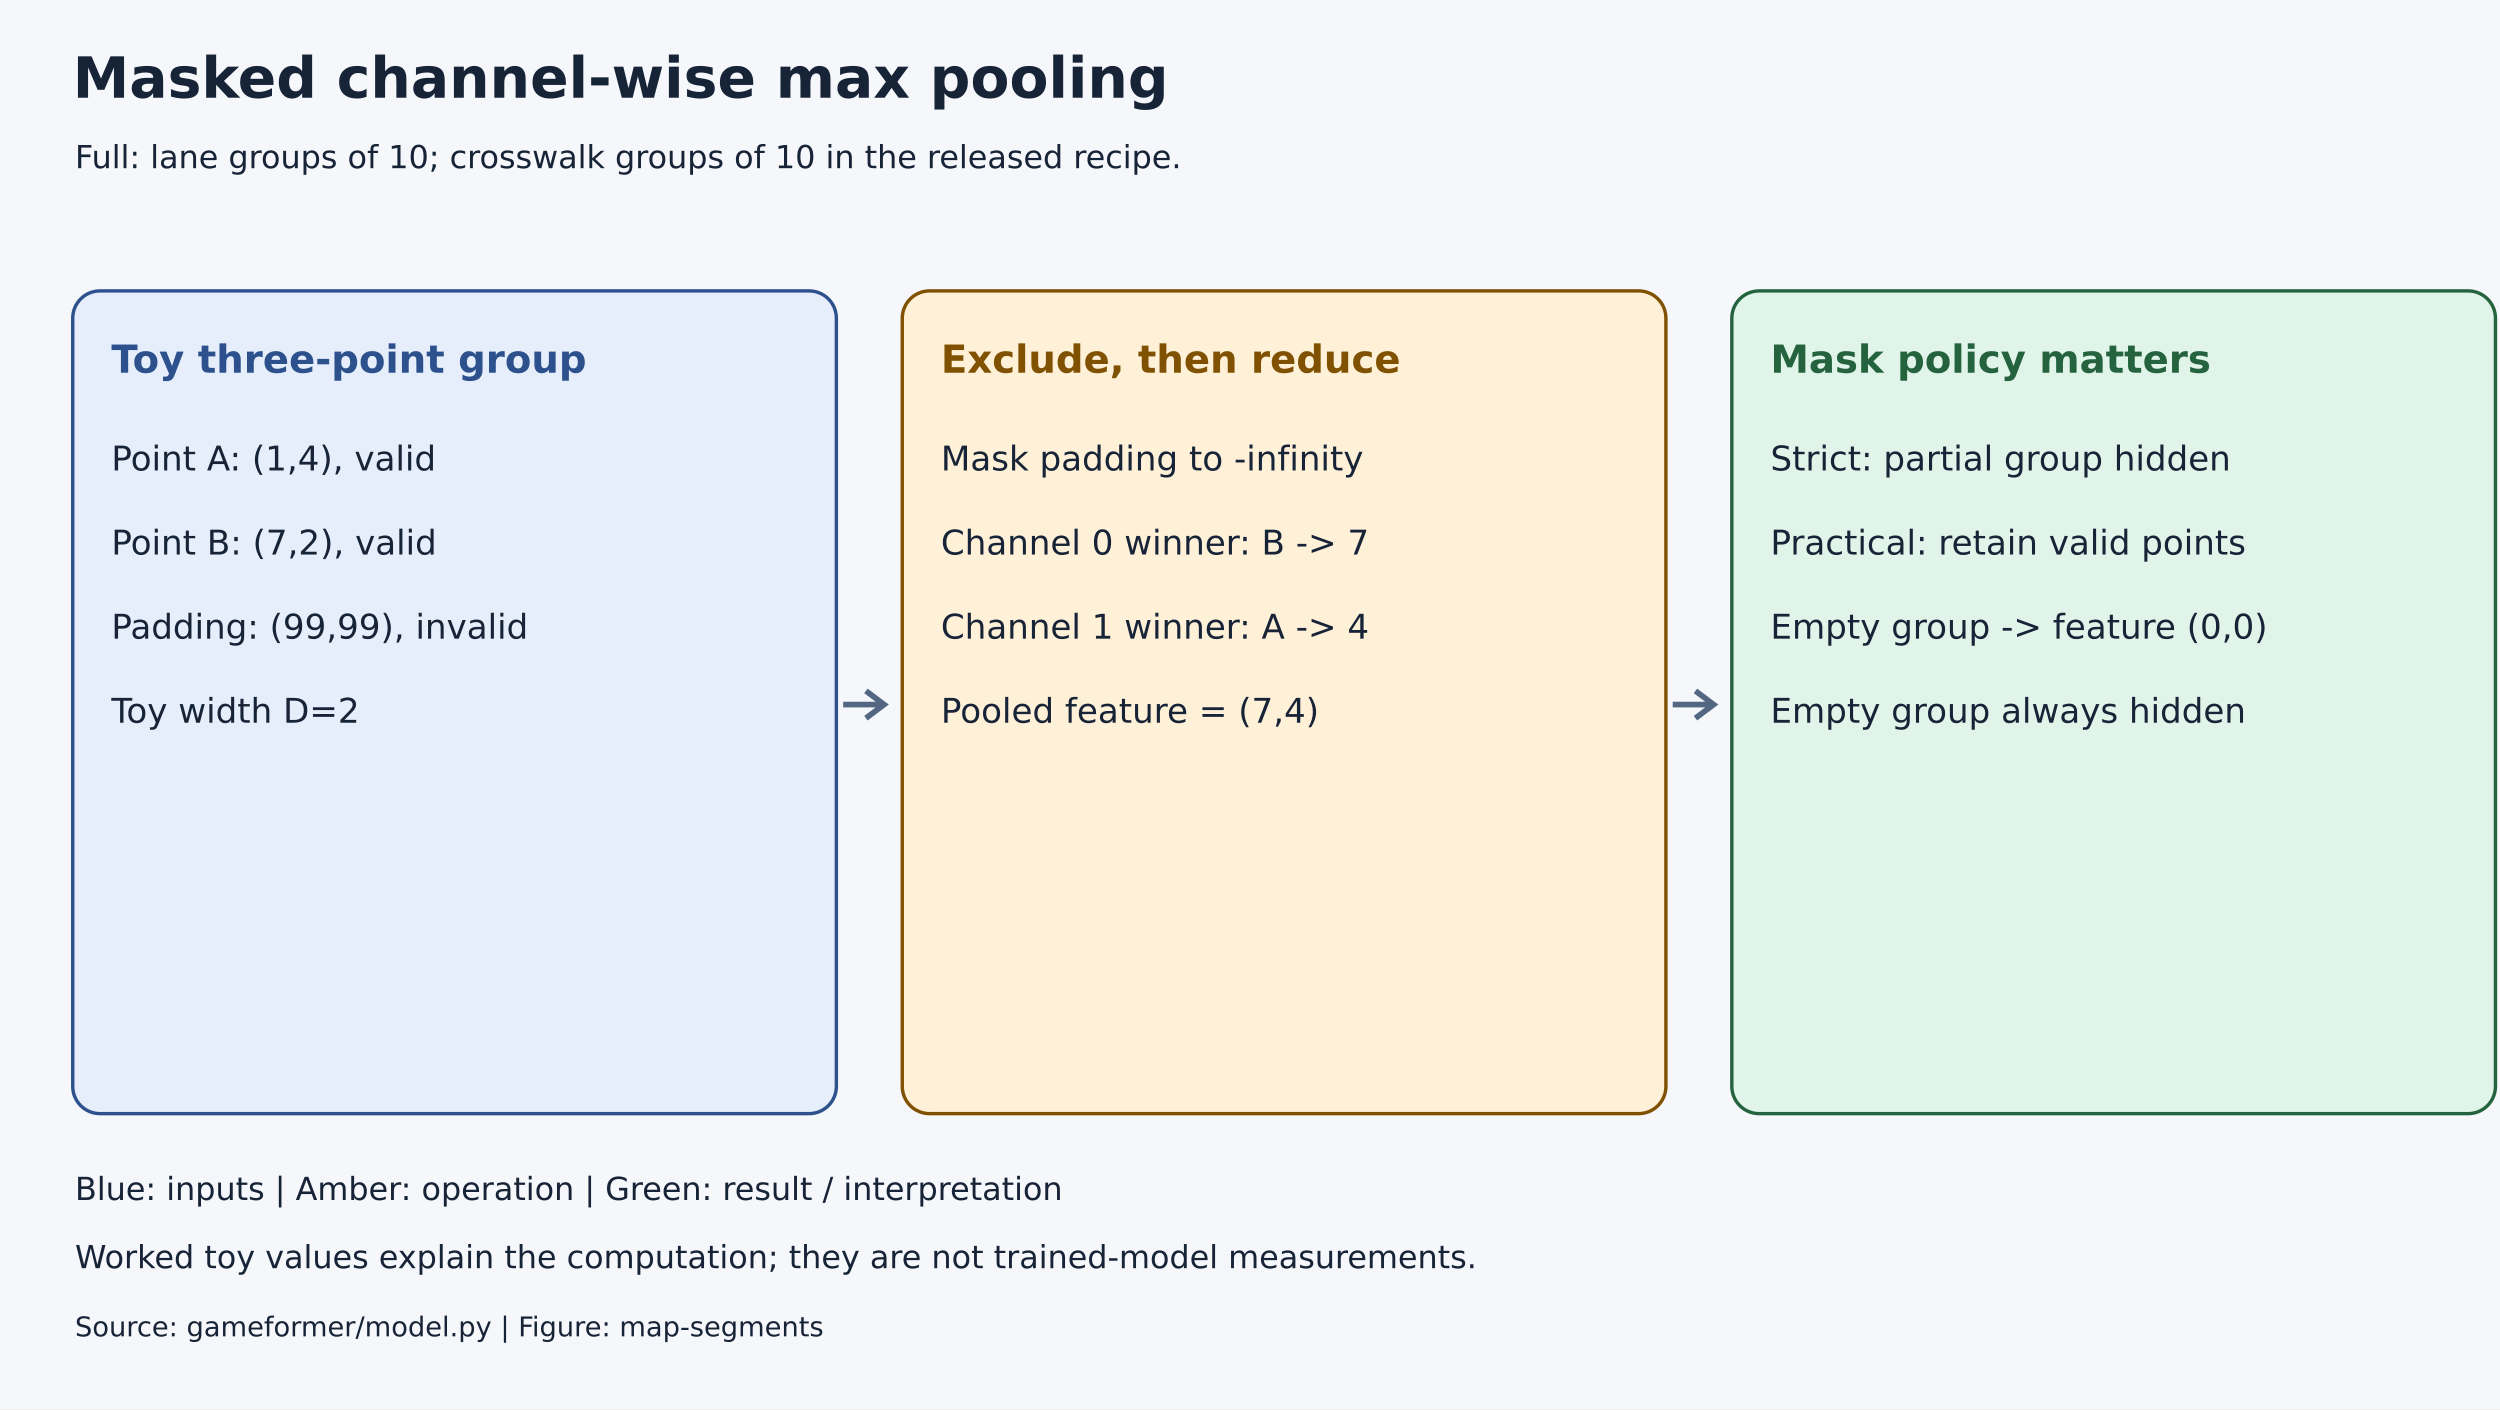
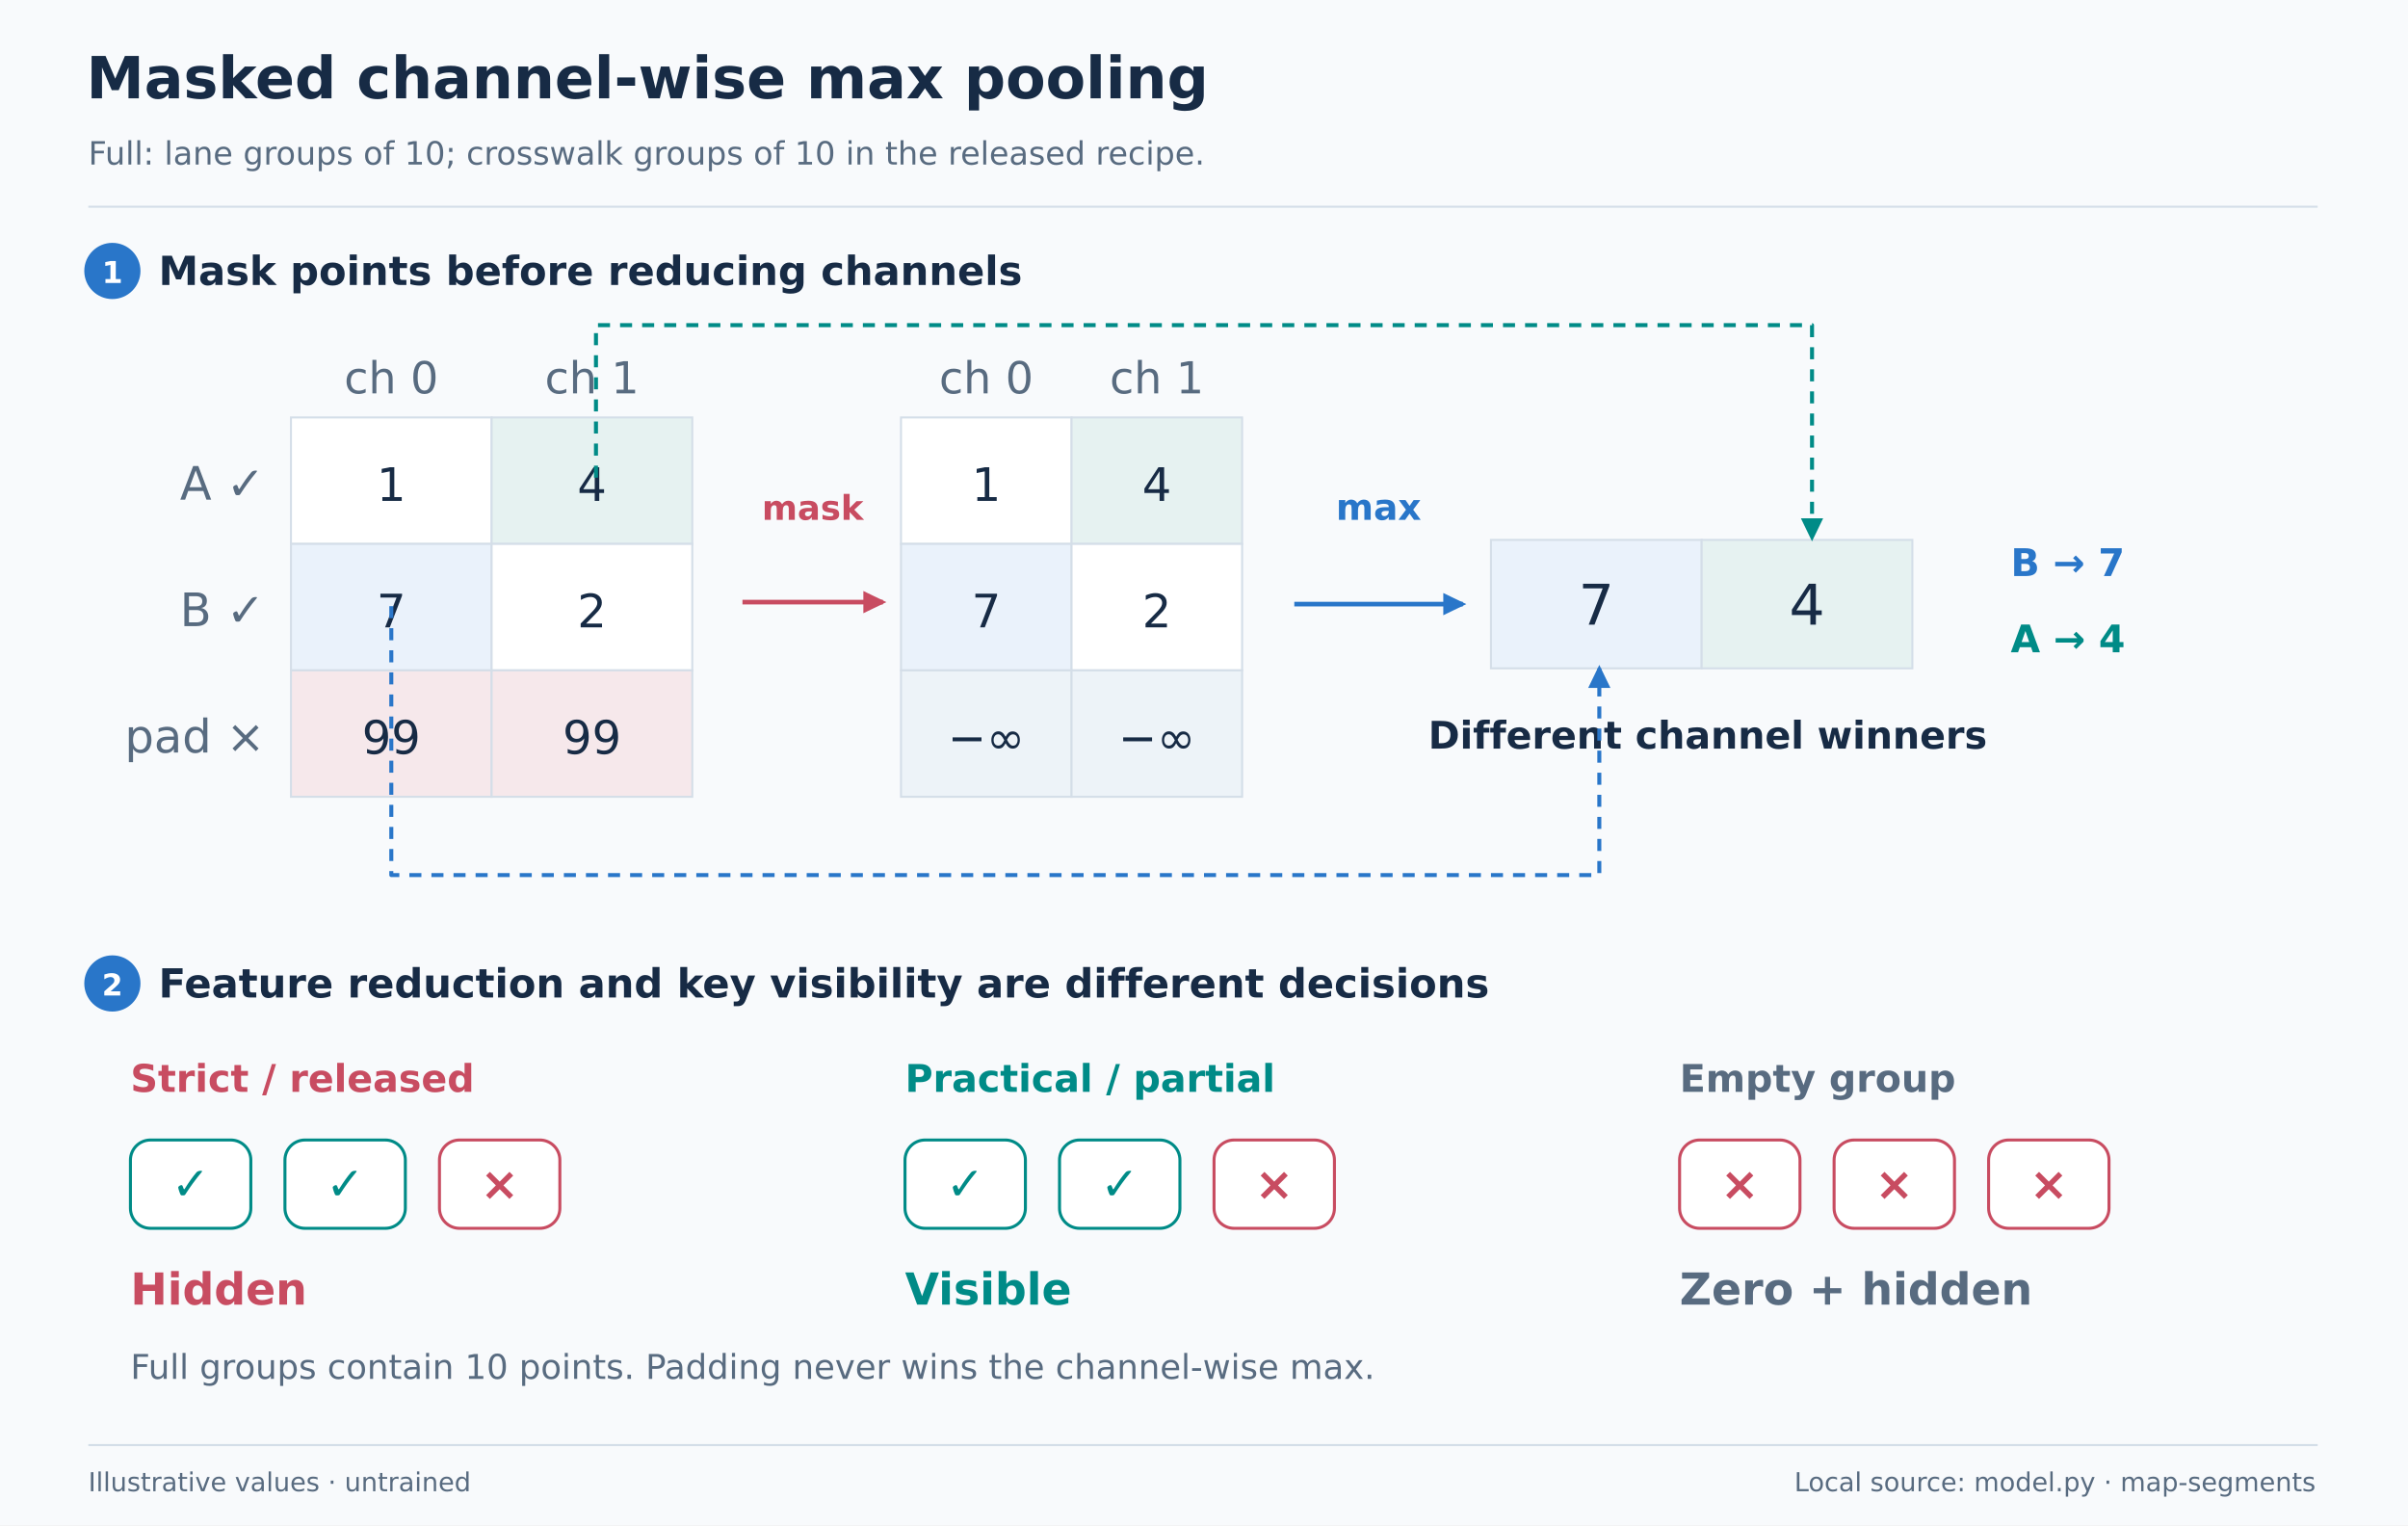
- <svg xmlns="http://www.w3.org/2000/svg" width="1100" height="620" viewBox="0 0 1100 620">
-   <rect width="1100" height="620" fill="#f5f7fb" />
-   <g font-family="DejaVu Sans" fill="#172336">
-     <text x="32" y="43" font-size="25" font-weight="bold" fill="#172336">Masked channel-wise max pooling</text>
-     <text x="33" y="74" font-size="14" font-weight="normal" fill="#172336">Full: lane groups of 10; crosswalk groups of 10 in the released recipe.</text>
-     <rect x="32" y="128" width="336" height="362" rx="12" fill="#e7eefb" stroke="#2c518c" stroke-width="1.5" />
-     <text x="49" y="164" font-size="17" font-weight="bold" fill="#2c518c">Toy three-point group</text>
-     <text x="49" y="207" font-size="15" font-weight="normal" fill="#172336">Point A: (1,4), valid</text>
-     <text x="49" y="244" font-size="15" font-weight="normal" fill="#172336">Point B: (7,2), valid</text>
-     <text x="49" y="281" font-size="15" font-weight="normal" fill="#172336">Padding: (99,99), invalid</text>
-     <text x="49" y="318" font-size="15" font-weight="normal" fill="#172336">Toy width D=2</text>
-     <rect x="397" y="128" width="336" height="362" rx="12" fill="#fff0d8" stroke="#805100" stroke-width="1.5" />
-     <text x="414" y="164" font-size="17" font-weight="bold" fill="#805100">Exclude, then reduce</text>
-     <text x="414" y="207" font-size="15" font-weight="normal" fill="#172336">Mask padding to -infinity</text>
-     <text x="414" y="244" font-size="15" font-weight="normal" fill="#172336">Channel 0 winner: B -&gt; 7</text>
-     <text x="414" y="281" font-size="15" font-weight="normal" fill="#172336">Channel 1 winner: A -&gt; 4</text>
-     <text x="414" y="318" font-size="15" font-weight="normal" fill="#172336">Pooled feature = (7,4)</text>
-     <rect x="762" y="128" width="336" height="362" rx="12" fill="#e1f4e9" stroke="#24633e" stroke-width="1.5" />
-     <text x="779" y="164" font-size="17" font-weight="bold" fill="#24633e">Mask policy matters</text>
-     <text x="779" y="207" font-size="15" font-weight="normal" fill="#172336">Strict: partial group hidden</text>
-     <text x="779" y="244" font-size="15" font-weight="normal" fill="#172336">Practical: retain valid points</text>
-     <text x="779" y="281" font-size="15" font-weight="normal" fill="#172336">Empty group -&gt; feature (0,0)</text>
-     <text x="779" y="318" font-size="15" font-weight="normal" fill="#172336">Empty group always hidden</text>
-     <path d="M371 310 H388 M381 304 L389 310 L381 316" stroke="#536783" stroke-width="2.5" fill="none" />
-     <path d="M736 310 H753 M746 304 L754 310 L746 316" stroke="#536783" stroke-width="2.5" fill="none" />
-     <text x="33" y="528" font-size="14" font-weight="normal" fill="#172336">Blue: inputs   |   Amber: operation   |   Green: result / interpretation</text>
-     <text x="33" y="558" font-size="14" font-weight="normal" fill="#172336">Worked toy values explain the computation; they are not trained-model measurements.</text>
-     <text x="33" y="588" font-size="12" font-weight="normal" fill="#172336">Source: gameformer/model.py  |  Figure: map-segments</text>
+ <svg xmlns="http://www.w3.org/2000/svg" width="1200" height="760" viewBox="0 0 1200 760">
+   <rect width="1200" height="760" fill="#f8fafc" />
+   <g font-family="DejaVu Sans">
+     <text x="43" y="49" font-size="29" font-weight="bold" text-anchor="start" fill="#172b45">Masked channel-wise max pooling</text>
+     <text x="44" y="82" font-size="16" font-weight="normal" text-anchor="start" fill="#586b80">Full: lane groups of 10; crosswalk groups of 10 in the released recipe.</text>
+     <polyline points="44,103 1155,103" fill="none" stroke="#d4dee8" stroke-width="1" stroke-linejoin="round" />
+     <ellipse cx="56" cy="135" rx="13" ry="13" fill="#2976c9" stroke="#2976c9" stroke-width="2" />
+     <text x="56" y="141" font-size="15" font-weight="bold" text-anchor="middle" fill="#ffffff">1</text>
+     <text x="79" y="142" font-size="20" font-weight="bold" text-anchor="start" fill="#172b45">Mask points before reducing channels</text>
+     <text x="132" y="248.95" font-size="23" font-weight="normal" text-anchor="end" fill="#586b80">A ✓</text>
+     <rect x="145" y="208" width="100" height="63" rx="0" fill="#ffffff" stroke="#d4dee8" stroke-width="1" />
+     <text x="195" y="249.58" font-size="23" font-weight="normal" text-anchor="middle" fill="#172b45">1</text>
+     <rect x="245" y="208" width="100" height="63" rx="0" fill="#e6f2f1" stroke="#d4dee8" stroke-width="1" />
+     <text x="295" y="249.58" font-size="23" font-weight="normal" text-anchor="middle" fill="#172b45">4</text>
+     <text x="132" y="311.95" font-size="23" font-weight="normal" text-anchor="end" fill="#586b80">B ✓</text>
+     <rect x="145" y="271" width="100" height="63" rx="0" fill="#eaf2fb" stroke="#d4dee8" stroke-width="1" />
+     <text x="195" y="312.58" font-size="23" font-weight="normal" text-anchor="middle" fill="#172b45">7</text>
+     <rect x="245" y="271" width="100" height="63" rx="0" fill="#ffffff" stroke="#d4dee8" stroke-width="1" />
+     <text x="295" y="312.58" font-size="23" font-weight="normal" text-anchor="middle" fill="#172b45">2</text>
+     <text x="132" y="374.95" font-size="23" font-weight="normal" text-anchor="end" fill="#586b80">pad ×</text>
+     <rect x="145" y="334" width="100" height="63" rx="0" fill="#f6e8eb" stroke="#d4dee8" stroke-width="1" />
+     <text x="195" y="375.58" font-size="23" font-weight="normal" text-anchor="middle" fill="#172b45">99</text>
+     <rect x="245" y="334" width="100" height="63" rx="0" fill="#f6e8eb" stroke="#d4dee8" stroke-width="1" />
+     <text x="295" y="375.58" font-size="23" font-weight="normal" text-anchor="middle" fill="#172b45">99</text>
+     <text x="195" y="196" font-size="22" font-weight="normal" text-anchor="middle" fill="#586b80">ch 0</text>
+     <text x="295" y="196" font-size="22" font-weight="normal" text-anchor="middle" fill="#586b80">ch 1</text>
+     <polyline points="370,300 440,300" fill="none" stroke="#c84c61" stroke-width="2.3" stroke-linejoin="round" />
+     <polygon points="440,300 430.996,304.35 430.996,295.65" fill="#c84c61" stroke="#c84c61" stroke-width="1.5" />
+     <text x="405" y="259" font-size="17" font-weight="bold" text-anchor="middle" fill="#c84c61">mask</text>
+     <rect x="449" y="208" width="85" height="63" rx="0" fill="#ffffff" stroke="#d4dee8" stroke-width="1" />
+     <text x="491.5" y="249.58" font-size="23" font-weight="normal" text-anchor="middle" fill="#172b45">1</text>
+     <rect x="534" y="208" width="85" height="63" rx="0" fill="#e6f2f1" stroke="#d4dee8" stroke-width="1" />
+     <text x="576.5" y="249.58" font-size="23" font-weight="normal" text-anchor="middle" fill="#172b45">4</text>
+     <rect x="449" y="271" width="85" height="63" rx="0" fill="#eaf2fb" stroke="#d4dee8" stroke-width="1" />
+     <text x="491.5" y="312.58" font-size="23" font-weight="normal" text-anchor="middle" fill="#172b45">7</text>
+     <rect x="534" y="271" width="85" height="63" rx="0" fill="#ffffff" stroke="#d4dee8" stroke-width="1" />
+     <text x="576.5" y="312.58" font-size="23" font-weight="normal" text-anchor="middle" fill="#172b45">2</text>
+     <rect x="449" y="334" width="85" height="63" rx="0" fill="#edf3f8" stroke="#d4dee8" stroke-width="1" />
+     <text x="491.5" y="375.58" font-size="23" font-weight="normal" text-anchor="middle" fill="#172b45">−∞</text>
+     <rect x="534" y="334" width="85" height="63" rx="0" fill="#edf3f8" stroke="#d4dee8" stroke-width="1" />
+     <text x="576.5" y="375.58" font-size="23" font-weight="normal" text-anchor="middle" fill="#172b45">−∞</text>
+     <text x="491.5" y="196" font-size="22" font-weight="normal" text-anchor="middle" fill="#586b80">ch 0</text>
+     <text x="576.5" y="196" font-size="22" font-weight="normal" text-anchor="middle" fill="#586b80">ch 1</text>
+     <polyline points="645,301 729,301" fill="none" stroke="#2976c9" stroke-width="2.3" stroke-linejoin="round" />
+     <polygon points="729,301 719.996,305.35 719.996,296.65" fill="#2976c9" stroke="#2976c9" stroke-width="1.5" />
+     <text x="687" y="259" font-size="18" font-weight="bold" text-anchor="middle" fill="#2976c9">max</text>
+     <rect x="743" y="269" width="105" height="64" rx="0" fill="#eaf2fb" stroke="#d4dee8" stroke-width="1" />
+     <text x="795.5" y="311.24" font-size="28" font-weight="normal" text-anchor="middle" fill="#172b45">7</text>
+     <rect x="848" y="269" width="105" height="64" rx="0" fill="#e6f2f1" stroke="#d4dee8" stroke-width="1" />
+     <text x="900.5" y="311.24" font-size="28" font-weight="normal" text-anchor="middle" fill="#172b45">4</text>
+     <text x="851" y="373" font-size="19" font-weight="bold" text-anchor="middle" fill="#172b45">Different channel winners</text>
+     <polyline points="195,302 195,436 797,436 797,333" fill="none" stroke="#2976c9" stroke-width="2" stroke-linejoin="round" stroke-dasharray="6 5" />
+     <polygon points="797,333 801.35,342.004 792.65,342.004" fill="#2976c9" stroke="#2976c9" stroke-width="1.5" />
+     <polyline points="297,238 297,162 903,162 903,268" fill="none" stroke="#008b87" stroke-width="2" stroke-linejoin="round" stroke-dasharray="6 5" />
+     <polygon points="903,268 898.65,258.996 907.35,258.996" fill="#008b87" stroke="#008b87" stroke-width="1.5" />
+     <text x="1002" y="287" font-size="19" font-weight="bold" text-anchor="start" fill="#2976c9">B → 7</text>
+     <text x="1002" y="325" font-size="19" font-weight="bold" text-anchor="start" fill="#008b87">A → 4</text>
+     <ellipse cx="56" cy="490" rx="13" ry="13" fill="#2976c9" stroke="#2976c9" stroke-width="2" />
+     <text x="56" y="496" font-size="15" font-weight="bold" text-anchor="middle" fill="#ffffff">2</text>
+     <text x="79" y="497" font-size="20" font-weight="bold" text-anchor="start" fill="#172b45">Feature reduction and key visibility are different decisions</text>
+     <text x="65" y="544" font-size="19" font-weight="bold" text-anchor="start" fill="#c84c61">Strict / released</text>
+     <rect x="65" y="568" width="60" height="44" rx="10" fill="#ffffff" stroke="#008b87" stroke-width="1.5" />
+     <text x="95" y="597.82" font-size="23" font-weight="bold" text-anchor="middle" fill="#008b87">✓</text>
+     <rect x="142" y="568" width="60" height="44" rx="10" fill="#ffffff" stroke="#008b87" stroke-width="1.5" />
+     <text x="172" y="597.82" font-size="23" font-weight="bold" text-anchor="middle" fill="#008b87">✓</text>
+     <rect x="219" y="568" width="60" height="44" rx="10" fill="#ffffff" stroke="#c84c61" stroke-width="1.5" />
+     <text x="249" y="597.82" font-size="23" font-weight="bold" text-anchor="middle" fill="#c84c61">×</text>
+     <text x="65" y="650" font-size="22" font-weight="bold" text-anchor="start" fill="#c84c61">Hidden</text>
+     <text x="451" y="544" font-size="19" font-weight="bold" text-anchor="start" fill="#008b87">Practical / partial</text>
+     <rect x="451" y="568" width="60" height="44" rx="10" fill="#ffffff" stroke="#008b87" stroke-width="1.5" />
+     <text x="481" y="597.82" font-size="23" font-weight="bold" text-anchor="middle" fill="#008b87">✓</text>
+     <rect x="528" y="568" width="60" height="44" rx="10" fill="#ffffff" stroke="#008b87" stroke-width="1.5" />
+     <text x="558" y="597.82" font-size="23" font-weight="bold" text-anchor="middle" fill="#008b87">✓</text>
+     <rect x="605" y="568" width="60" height="44" rx="10" fill="#ffffff" stroke="#c84c61" stroke-width="1.5" />
+     <text x="635" y="597.82" font-size="23" font-weight="bold" text-anchor="middle" fill="#c84c61">×</text>
+     <text x="451" y="650" font-size="22" font-weight="bold" text-anchor="start" fill="#008b87">Visible</text>
+     <text x="837" y="544" font-size="19" font-weight="bold" text-anchor="start" fill="#586b80">Empty group</text>
+     <rect x="837" y="568" width="60" height="44" rx="10" fill="#ffffff" stroke="#c84c61" stroke-width="1.5" />
+     <text x="867" y="597.82" font-size="23" font-weight="bold" text-anchor="middle" fill="#c84c61">×</text>
+     <rect x="914" y="568" width="60" height="44" rx="10" fill="#ffffff" stroke="#c84c61" stroke-width="1.5" />
+     <text x="944" y="597.82" font-size="23" font-weight="bold" text-anchor="middle" fill="#c84c61">×</text>
+     <rect x="991" y="568" width="60" height="44" rx="10" fill="#ffffff" stroke="#c84c61" stroke-width="1.5" />
+     <text x="1021" y="597.82" font-size="23" font-weight="bold" text-anchor="middle" fill="#c84c61">×</text>
+     <text x="837" y="650" font-size="22" font-weight="bold" text-anchor="start" fill="#586b80">Zero + hidden</text>
+     <text x="65" y="687" font-size="17" font-weight="normal" text-anchor="start" fill="#586b80">Full groups contain 10 points. Padding never wins the channel-wise max.</text>
+     <polyline points="44,720 1155,720" fill="none" stroke="#d4dee8" stroke-width="1" stroke-linejoin="round" />
+     <text x="44" y="743" font-size="13" font-weight="normal" text-anchor="start" fill="#586b80">Illustrative values · untrained</text>
+     <text x="1154" y="743" font-size="13" font-weight="normal" text-anchor="end" fill="#586b80">Local source: model.py   ·   map-segments</text>
  </g>
</svg>
